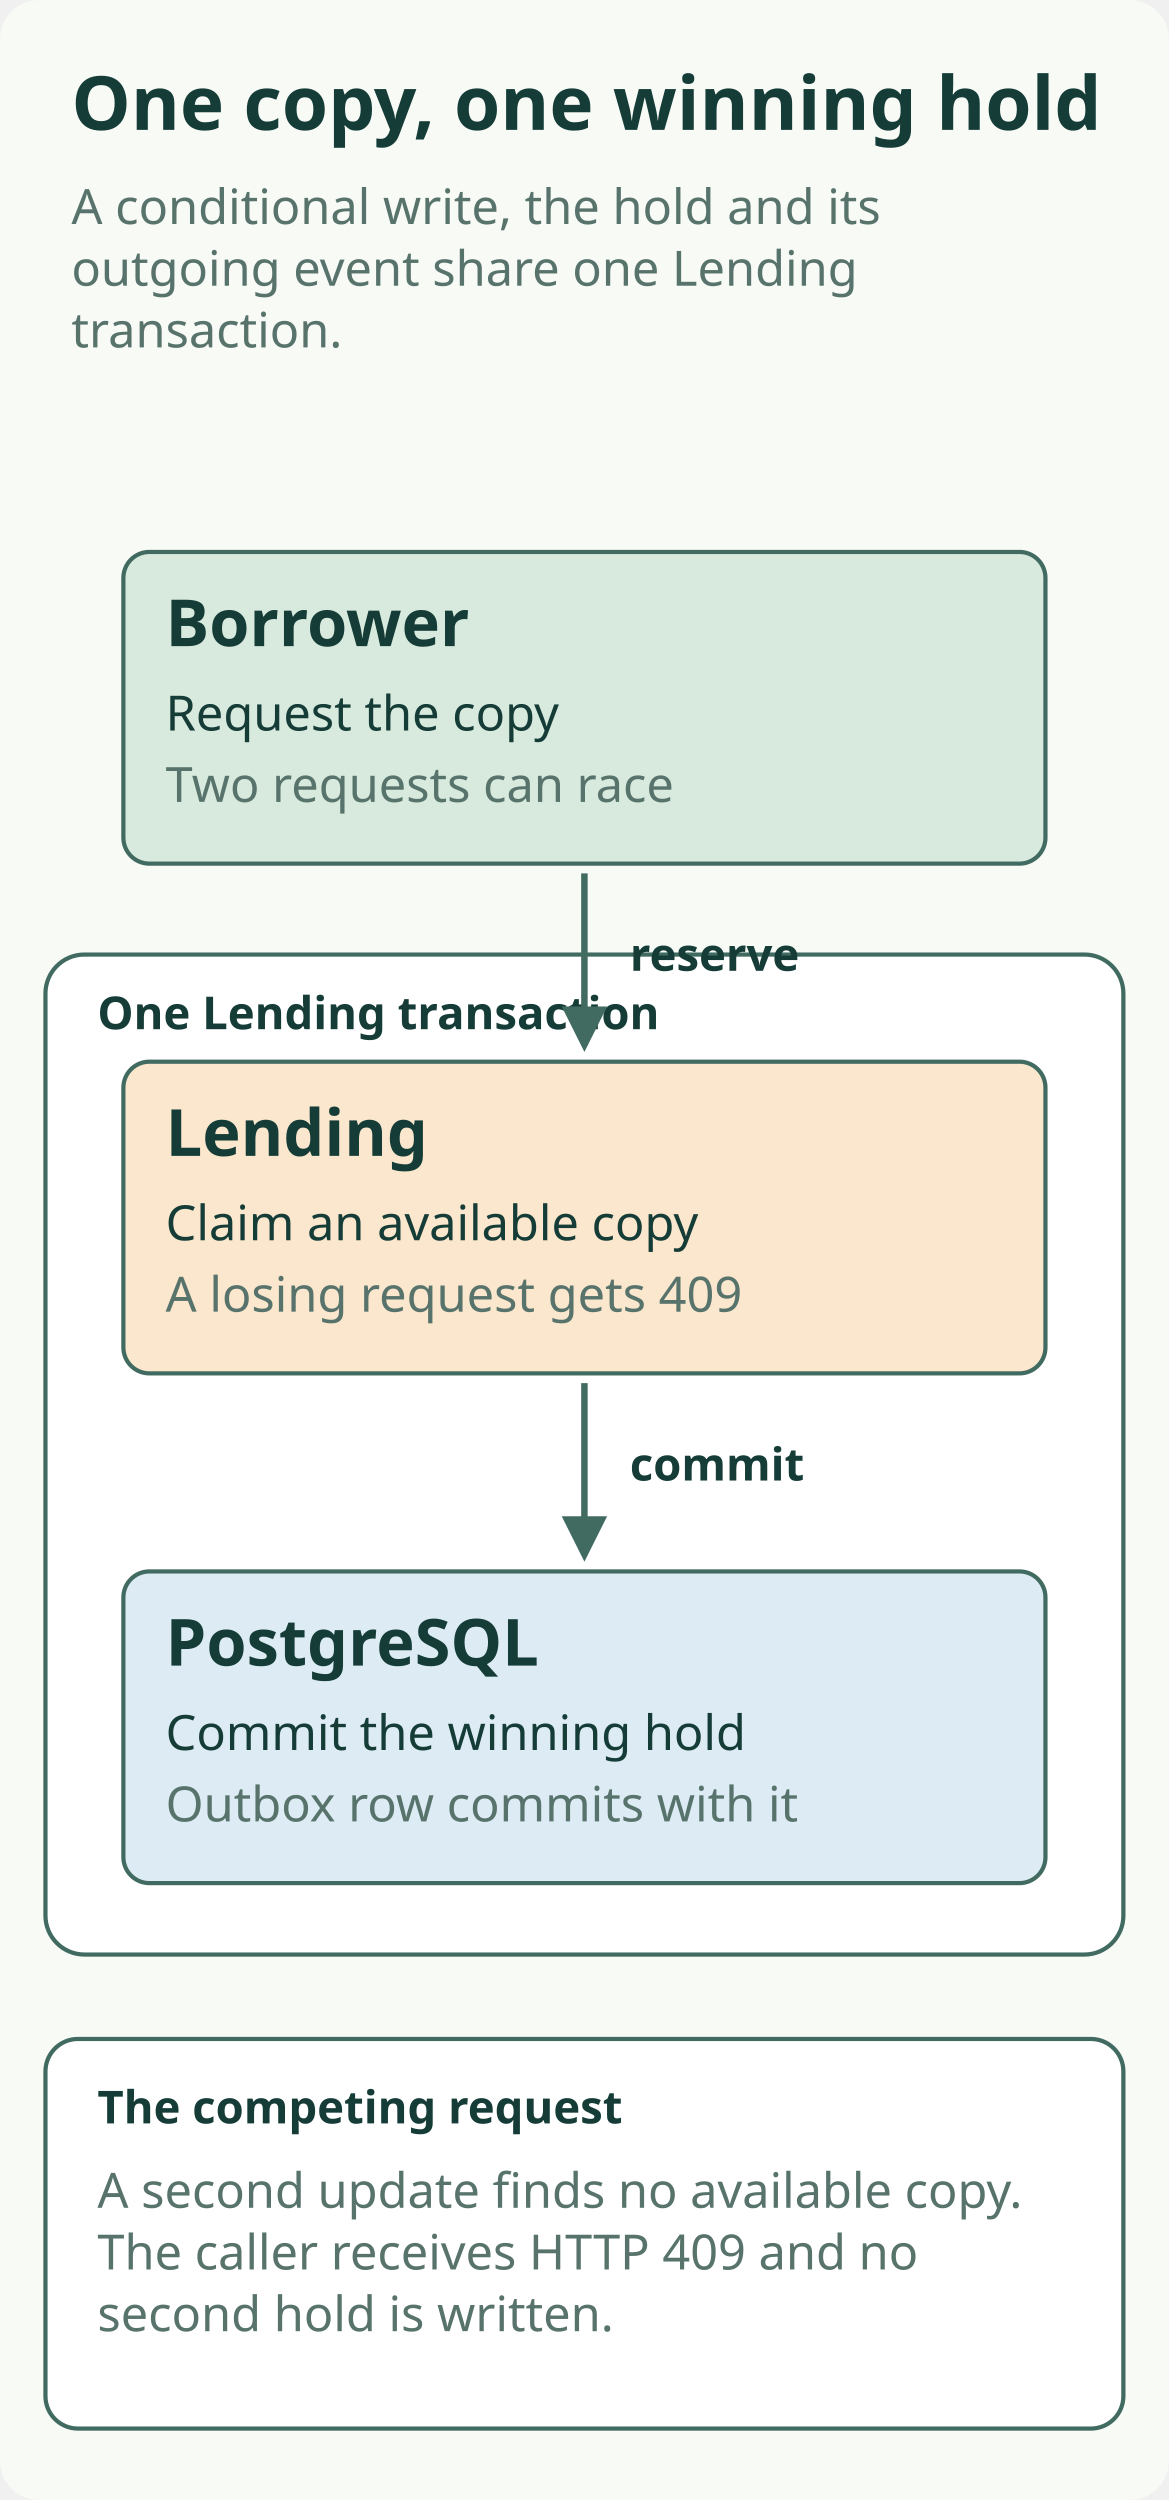
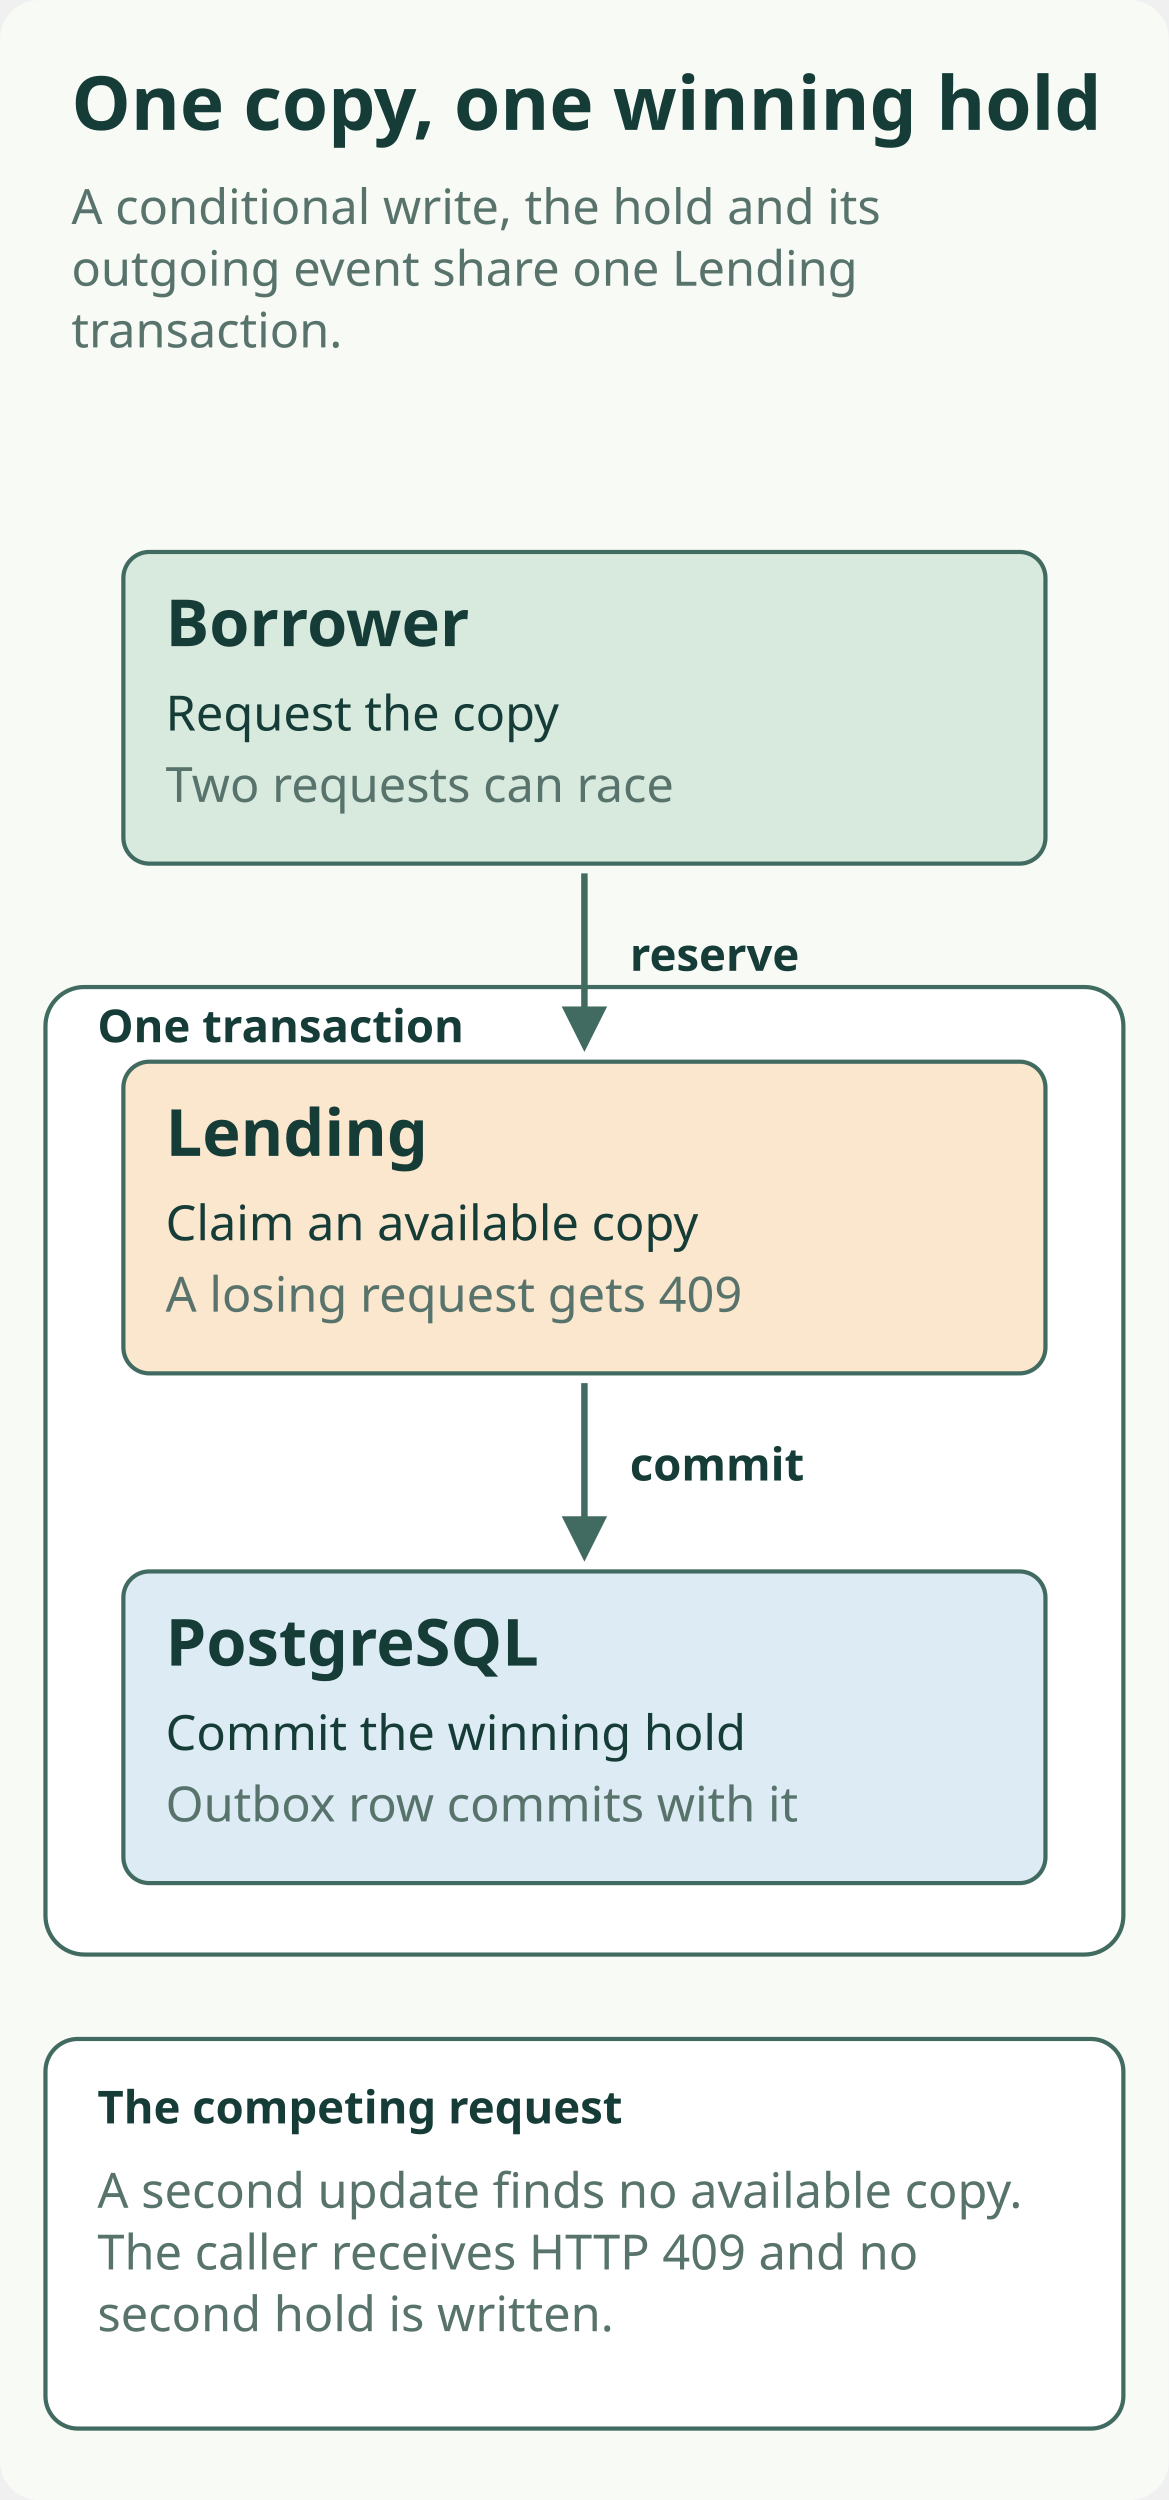
<svg xmlns="http://www.w3.org/2000/svg" width="360" height="770" viewBox="0 0 360 770" role="img" aria-labelledby="title desc">
  <style>text{font-family:Barlow,system-ui,sans-serif}.title{font-size:23px;font-weight:700}.name{font-size:20px;font-weight:700}.body{font-size:15px}.cap,.edge-label{font-size:14px;font-weight:700}.conn{fill:none;stroke-width:2}.card,.frame{stroke-width:1.3}.bg{fill:#f8faf6}text{fill:#153c37}.muted{fill:#57736b}.frame{fill:#ffffff;stroke:#416b60}.a{fill:#d8eade}.b{fill:#fae7cd}.c{fill:#ddecf4}.card,.conn{stroke:#416b60}.arrow{fill:#416b60}</style>
  <defs>
    <marker id="arrowhead" markerWidth="7" markerHeight="7" refX="6" refY="3.5" orient="auto">
      <path class="arrow" d="M0 0 L7 3.5 L0 7Z" />
    </marker>
  </defs>
  <rect class="bg" x="0" y="0" width="360" height="770" rx="12" />
  <text class="title" text-anchor="start" x="22" y="40">One copy, one winning hold</text>
  <text class="body muted" text-anchor="start" x="22" y="69">A conditional write, the hold and its</text>
  <text class="body muted" text-anchor="start" x="22" y="88">outgoing event share one Lending</text>
  <text class="body muted" text-anchor="start" x="22" y="107">transaction.</text>
-   <rect class="frame" x="14" y="294" width="332" height="308" rx="12" />
-   <text class="cap" text-anchor="start" x="30" y="317">One Lending transaction</text>
+   <rect class="frame" x="14" y="304" width="332" height="298" rx="12" />
+   <text class="cap" text-anchor="start" x="30" y="321">One transaction</text>
  <g id="borrower">
    <rect class="card a" x="38" y="170" width="284" height="96" rx="8" />
    <text class="name" text-anchor="start" x="51" y="199">Borrower</text>
    <text class="body" text-anchor="start" x="51" y="225">Request the copy</text>
    <text class="body muted" text-anchor="start" x="51" y="247">Two requests can race</text>
  </g>
  <g id="lending">
    <rect class="card b" x="38" y="327" width="284" height="96" rx="8" />
    <text class="name" text-anchor="start" x="51" y="356">Lending</text>
    <text class="body" text-anchor="start" x="51" y="382">Claim an available copy</text>
    <text class="body muted" text-anchor="start" x="51" y="404">A losing request gets 409</text>
  </g>
  <g id="postgres">
    <rect class="card c" x="38" y="484" width="284" height="96" rx="8" />
    <text class="name" text-anchor="start" x="51" y="513">PostgreSQL</text>
    <text class="body" text-anchor="start" x="51" y="539">Commit the winning hold</text>
    <text class="body muted" text-anchor="start" x="51" y="561">Outbox row commits with it</text>
  </g>
  <g id="reserve-request">
    <path d="M180 269 V322" class="conn" marker-end="url(#arrowhead)" />
    <text class="edge-label" text-anchor="start" x="194" y="299">reserve</text>
  </g>
  <g id="commit-hold">
    <path d="M180 426 V479" class="conn" marker-end="url(#arrowhead)" />
    <text class="edge-label" text-anchor="start" x="194" y="456">commit</text>
  </g>
  <rect class="frame" x="14" y="628" width="332" height="120" rx="10" />
  <text class="cap" text-anchor="start" x="30" y="654">The competing request</text>
  <text class="body muted" text-anchor="start" x="30" y="680">A second update finds no available copy.</text>
  <text class="body muted" text-anchor="start" x="30" y="699">The caller receives HTTP 409 and no</text>
  <text class="body muted" text-anchor="start" x="30" y="718">second hold is written.</text>
</svg>
